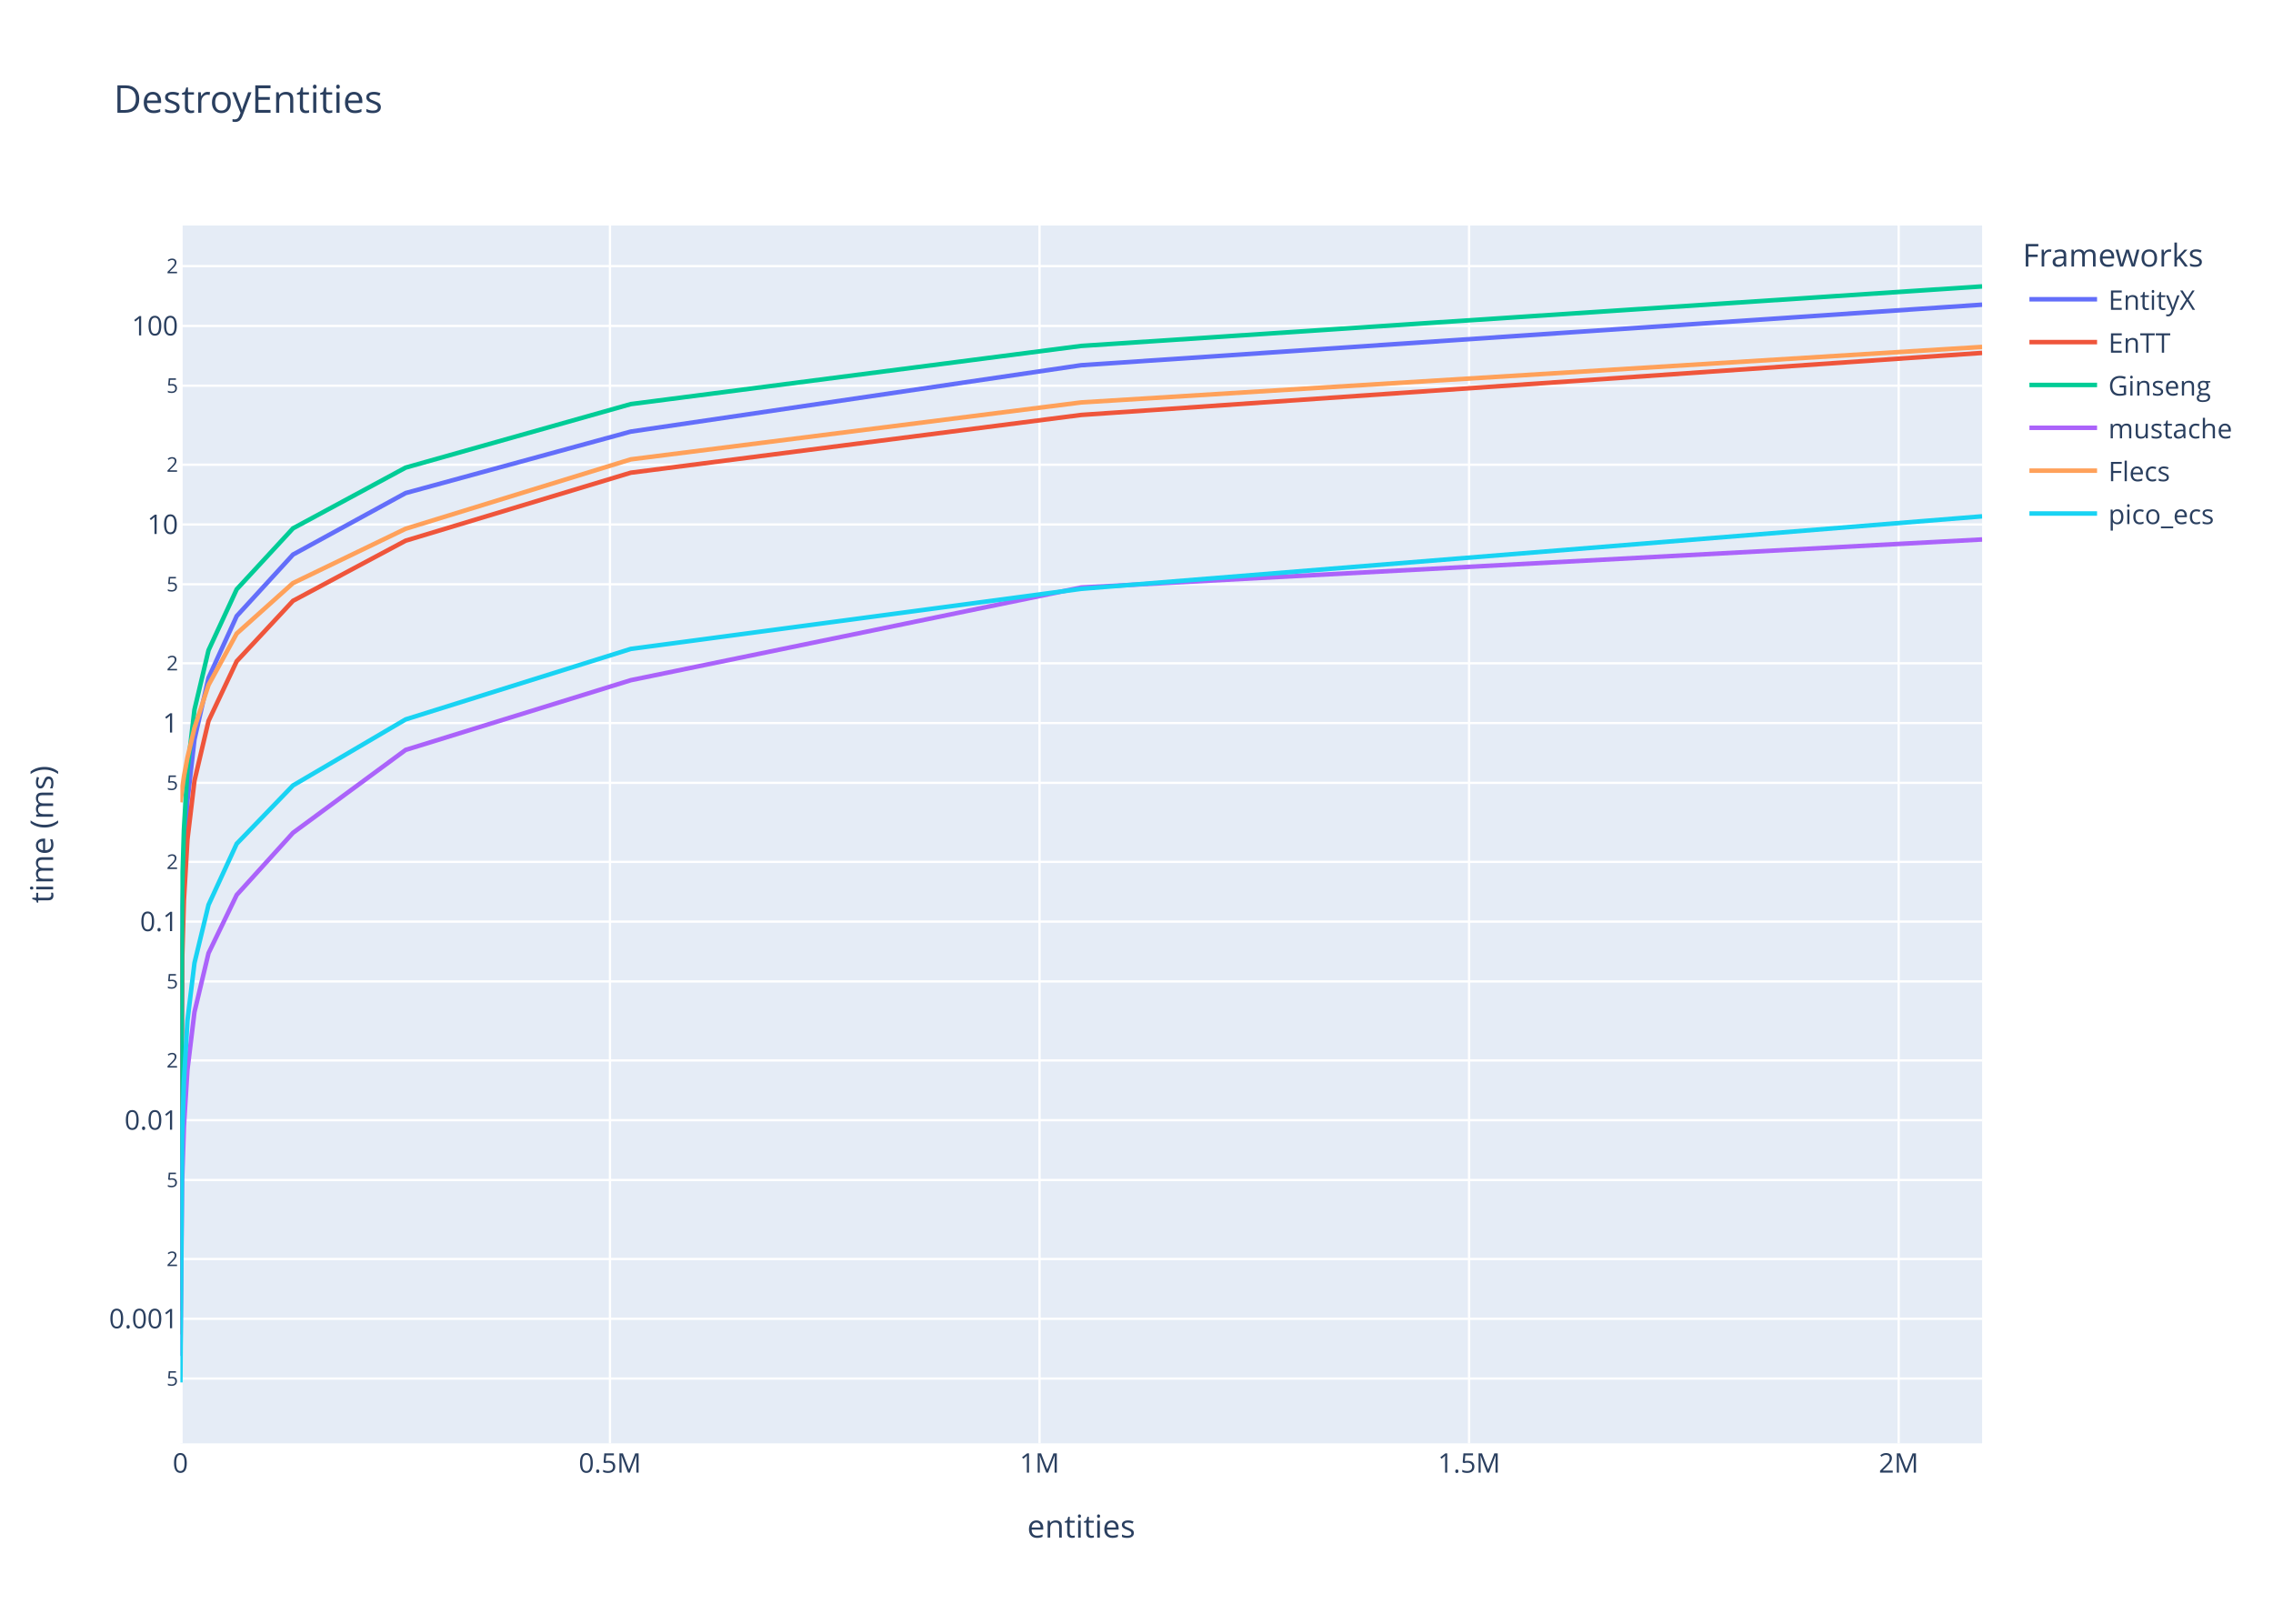
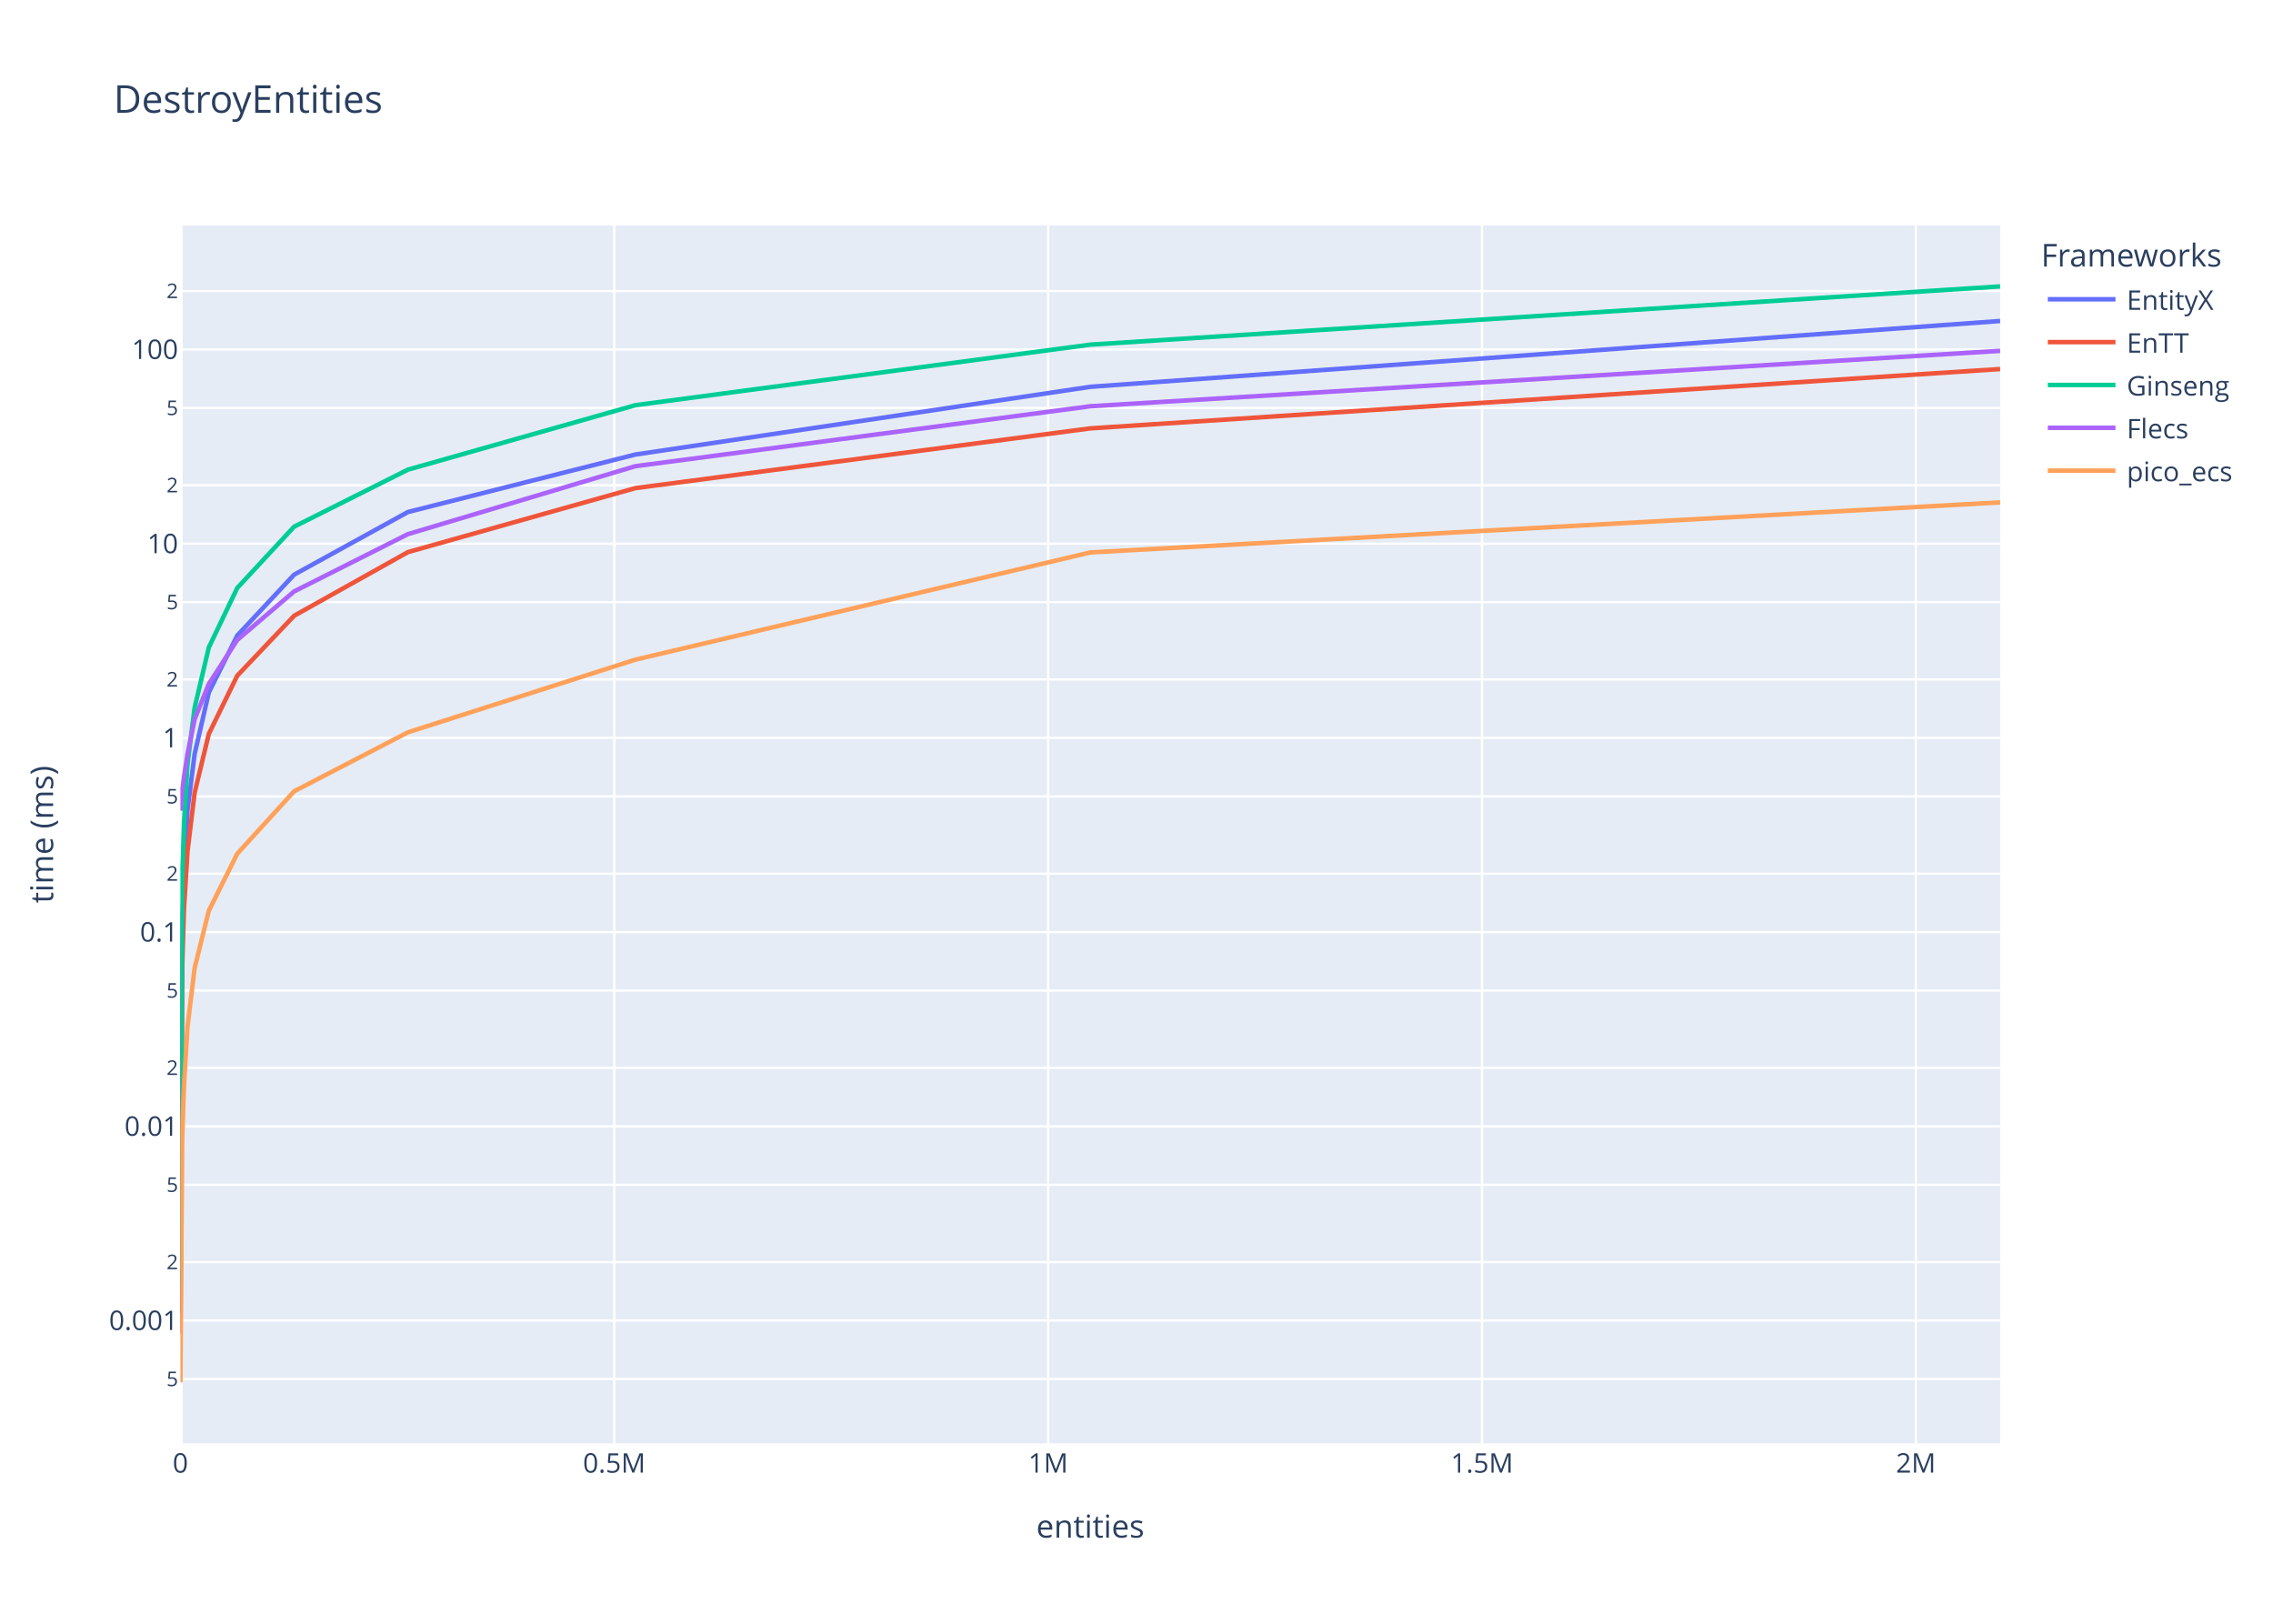
<svg xmlns="http://www.w3.org/2000/svg" class="main-svg" width="1008" height="720" style="" viewBox="0 0 1008 720">
  <rect x="0" y="0" width="1008" height="720" style="fill: rgb(255, 255, 255); fill-opacity: 1;" />
-   <defs id="defs-ccb051">
+   <defs id="defs-a446a6">
    <g class="clips">
-       <clipPath id="clipccb051xyplot" class="plotclip">
-         <rect width="799" height="540" />
+       <clipPath id="clipa446a6xyplot" class="plotclip">
+         <rect width="807" height="540" />
      </clipPath>
-       <clipPath class="axesclip" id="clipccb051x">
-         <rect x="80" y="0" width="799" height="720" />
+       <clipPath class="axesclip" id="clipa446a6x">
+         <rect x="80" y="0" width="807" height="720" />
      </clipPath>
-       <clipPath class="axesclip" id="clipccb051y">
+       <clipPath class="axesclip" id="clipa446a6y">
        <rect x="0" y="100" width="1008" height="540" />
      </clipPath>
-       <clipPath class="axesclip" id="clipccb051xy">
-         <rect x="80" y="100" width="799" height="540" />
+       <clipPath class="axesclip" id="clipa446a6xy">
+         <rect x="80" y="100" width="807" height="540" />
      </clipPath>
    </g>
    <g class="gradients" />
    <g class="patterns" />
  </defs>
  <g class="bglayer">
-     <rect class="bg" x="80" y="100" width="799" height="540" style="fill: rgb(229, 236, 246); fill-opacity: 1; stroke-width: 0;" />
+     <rect class="bg" x="80" y="100" width="807" height="540" style="fill: rgb(229, 236, 246); fill-opacity: 1; stroke-width: 0;" />
  </g>
  <g class="layer-below">
    <g class="imagelayer" />
    <g class="shapelayer" />
  </g>
  <g class="cartesianlayer">
    <g class="subplot xy">
      <g class="layer-subplot">
        <g class="shapelayer" />
        <g class="imagelayer" />
      </g>
      <g class="minor-gridlayer">
        <g class="x" />
        <g class="y" />
      </g>
      <g class="gridlayer">
        <g class="x">
-           <path class="xgrid crisp" transform="translate(270.5,0)" d="M0,100v540" style="stroke: rgb(255, 255, 255); stroke-opacity: 1; stroke-width: 1px;" />
-           <path class="xgrid crisp" transform="translate(460.99,0)" d="M0,100v540" style="stroke: rgb(255, 255, 255); stroke-opacity: 1; stroke-width: 1px;" />
-           <path class="xgrid crisp" transform="translate(651.49,0)" d="M0,100v540" style="stroke: rgb(255, 255, 255); stroke-opacity: 1; stroke-width: 1px;" />
-           <path class="xgrid crisp" transform="translate(841.99,0)" d="M0,100v540" style="stroke: rgb(255, 255, 255); stroke-opacity: 1; stroke-width: 1px;" />
+           <path class="xgrid crisp" transform="translate(272.4,0)" d="M0,100v540" style="stroke: rgb(255, 255, 255); stroke-opacity: 1; stroke-width: 1px;" />
+           <path class="xgrid crisp" transform="translate(464.81,0)" d="M0,100v540" style="stroke: rgb(255, 255, 255); stroke-opacity: 1; stroke-width: 1px;" />
+           <path class="xgrid crisp" transform="translate(657.21,0)" d="M0,100v540" style="stroke: rgb(255, 255, 255); stroke-opacity: 1; stroke-width: 1px;" />
+           <path class="xgrid crisp" transform="translate(849.62,0)" d="M0,100v540" style="stroke: rgb(255, 255, 255); stroke-opacity: 1; stroke-width: 1px;" />
        </g>
        <g class="y">
-           <path class="ygrid crisp" transform="translate(0,611.28)" d="M80,0h799" style="stroke: rgb(255, 255, 255); stroke-opacity: 1; stroke-width: 1px;" />
-           <path class="ygrid crisp" transform="translate(0,584.77)" d="M80,0h799" style="stroke: rgb(255, 255, 255); stroke-opacity: 1; stroke-width: 1px;" />
-           <path class="ygrid crisp" transform="translate(0,558.27)" d="M80,0h799" style="stroke: rgb(255, 255, 255); stroke-opacity: 1; stroke-width: 1px;" />
-           <path class="ygrid crisp" transform="translate(0,523.23)" d="M80,0h799" style="stroke: rgb(255, 255, 255); stroke-opacity: 1; stroke-width: 1px;" />
-           <path class="ygrid crisp" transform="translate(0,496.72)" d="M80,0h799" style="stroke: rgb(255, 255, 255); stroke-opacity: 1; stroke-width: 1px;" />
-           <path class="ygrid crisp" transform="translate(0,470.22)" d="M80,0h799" style="stroke: rgb(255, 255, 255); stroke-opacity: 1; stroke-width: 1px;" />
-           <path class="ygrid crisp" transform="translate(0,435.18)" d="M80,0h799" style="stroke: rgb(255, 255, 255); stroke-opacity: 1; stroke-width: 1px;" />
-           <path class="ygrid crisp" transform="translate(0,408.67)" d="M80,0h799" style="stroke: rgb(255, 255, 255); stroke-opacity: 1; stroke-width: 1px;" />
-           <path class="ygrid crisp" transform="translate(0,382.17)" d="M80,0h799" style="stroke: rgb(255, 255, 255); stroke-opacity: 1; stroke-width: 1px;" />
-           <path class="ygrid crisp" transform="translate(0,347.13)" d="M80,0h799" style="stroke: rgb(255, 255, 255); stroke-opacity: 1; stroke-width: 1px;" />
-           <path class="ygrid crisp" transform="translate(0,320.62)" d="M80,0h799" style="stroke: rgb(255, 255, 255); stroke-opacity: 1; stroke-width: 1px;" />
-           <path class="ygrid crisp" transform="translate(0,294.12)" d="M80,0h799" style="stroke: rgb(255, 255, 255); stroke-opacity: 1; stroke-width: 1px;" />
-           <path class="ygrid crisp" transform="translate(0,259.08)" d="M80,0h799" style="stroke: rgb(255, 255, 255); stroke-opacity: 1; stroke-width: 1px;" />
-           <path class="ygrid crisp" transform="translate(0,232.57)" d="M80,0h799" style="stroke: rgb(255, 255, 255); stroke-opacity: 1; stroke-width: 1px;" />
-           <path class="ygrid crisp" transform="translate(0,206.06)" d="M80,0h799" style="stroke: rgb(255, 255, 255); stroke-opacity: 1; stroke-width: 1px;" />
-           <path class="ygrid crisp" transform="translate(0,171.03)" d="M80,0h799" style="stroke: rgb(255, 255, 255); stroke-opacity: 1; stroke-width: 1px;" />
-           <path class="ygrid crisp" transform="translate(0,144.52)" d="M80,0h799" style="stroke: rgb(255, 255, 255); stroke-opacity: 1; stroke-width: 1px;" />
-           <path class="ygrid crisp" transform="translate(0,118.01)" d="M80,0h799" style="stroke: rgb(255, 255, 255); stroke-opacity: 1; stroke-width: 1px;" />
+           <path class="ygrid crisp" transform="translate(0,611.47)" d="M80,0h807" style="stroke: rgb(255, 255, 255); stroke-opacity: 1; stroke-width: 1px;" />
+           <path class="ygrid crisp" transform="translate(0,585.55)" d="M80,0h807" style="stroke: rgb(255, 255, 255); stroke-opacity: 1; stroke-width: 1px;" />
+           <path class="ygrid crisp" transform="translate(0,559.63)" d="M80,0h807" style="stroke: rgb(255, 255, 255); stroke-opacity: 1; stroke-width: 1px;" />
+           <path class="ygrid crisp" transform="translate(0,525.36)" d="M80,0h807" style="stroke: rgb(255, 255, 255); stroke-opacity: 1; stroke-width: 1px;" />
+           <path class="ygrid crisp" transform="translate(0,499.43)" d="M80,0h807" style="stroke: rgb(255, 255, 255); stroke-opacity: 1; stroke-width: 1px;" />
+           <path class="ygrid crisp" transform="translate(0,473.51)" d="M80,0h807" style="stroke: rgb(255, 255, 255); stroke-opacity: 1; stroke-width: 1px;" />
+           <path class="ygrid crisp" transform="translate(0,439.24)" d="M80,0h807" style="stroke: rgb(255, 255, 255); stroke-opacity: 1; stroke-width: 1px;" />
+           <path class="ygrid crisp" transform="translate(0,413.32)" d="M80,0h807" style="stroke: rgb(255, 255, 255); stroke-opacity: 1; stroke-width: 1px;" />
+           <path class="ygrid crisp" transform="translate(0,387.4)" d="M80,0h807" style="stroke: rgb(255, 255, 255); stroke-opacity: 1; stroke-width: 1px;" />
+           <path class="ygrid crisp" transform="translate(0,353.13)" d="M80,0h807" style="stroke: rgb(255, 255, 255); stroke-opacity: 1; stroke-width: 1px;" />
+           <path class="ygrid crisp" transform="translate(0,327.2)" d="M80,0h807" style="stroke: rgb(255, 255, 255); stroke-opacity: 1; stroke-width: 1px;" />
+           <path class="ygrid crisp" transform="translate(0,301.28)" d="M80,0h807" style="stroke: rgb(255, 255, 255); stroke-opacity: 1; stroke-width: 1px;" />
+           <path class="ygrid crisp" transform="translate(0,267.01)" d="M80,0h807" style="stroke: rgb(255, 255, 255); stroke-opacity: 1; stroke-width: 1px;" />
+           <path class="ygrid crisp" transform="translate(0,241.09)" d="M80,0h807" style="stroke: rgb(255, 255, 255); stroke-opacity: 1; stroke-width: 1px;" />
+           <path class="ygrid crisp" transform="translate(0,215.17)" d="M80,0h807" style="stroke: rgb(255, 255, 255); stroke-opacity: 1; stroke-width: 1px;" />
+           <path class="ygrid crisp" transform="translate(0,180.9)" d="M80,0h807" style="stroke: rgb(255, 255, 255); stroke-opacity: 1; stroke-width: 1px;" />
+           <path class="ygrid crisp" transform="translate(0,154.97)" d="M80,0h807" style="stroke: rgb(255, 255, 255); stroke-opacity: 1; stroke-width: 1px;" />
+           <path class="ygrid crisp" transform="translate(0,129.05)" d="M80,0h807" style="stroke: rgb(255, 255, 255); stroke-opacity: 1; stroke-width: 1px;" />
        </g>
      </g>
      <g class="zerolinelayer">
        <path class="xzl zl crisp" transform="translate(80,0)" d="M0,100v540" style="stroke: rgb(255, 255, 255); stroke-opacity: 1; stroke-width: 2px;" />
      </g>
      <path class="xlines-below" />
      <path class="ylines-below" />
      <g class="overlines-below" />
      <g class="xaxislayer-below" />
      <g class="yaxislayer-below" />
      <g class="overaxes-below" />
-       <g class="plot" transform="translate(80,100)" clip-path="url(#clipccb051xyplot)">
+       <g class="plot" transform="translate(80,100)" clip-path="url(#clipa446a6xyplot)">
        <g class="scatterlayer mlayer">
-           <g class="trace scatter traceab7633" style="stroke-miterlimit: 2; opacity: 1;">
-             <g class="fills" />
-             <g class="errorbars" />
-             <g class="lines">
-               <path class="js-line" d="M0,481.37L0.78,309.6L1.56,282.35L3.12,255L6.24,227.89L12.48,200.55L24.97,173.18L49.94,145.91L99.88,118.63L199.75,91.37L399.5,61.94L799,35.1" style="vector-effect: non-scaling-stroke; fill: none; stroke: rgb(99, 110, 250); stroke-opacity: 1; stroke-width: 2px; opacity: 1;" />
-             </g>
-             <g class="points" />
-             <g class="text" />
-           </g>
-           <g class="trace scatter trace60fb14" style="stroke-miterlimit: 2; opacity: 1;">
-             <g class="fills" />
-             <g class="errorbars" />
-             <g class="lines">
-               <path class="js-line" d="M0,491.67L0.78,325.68L1.56,299.29L3.12,272.29L6.24,246.18L12.48,219.67L24.97,193.21L49.94,166.41L99.88,139.75L199.75,109.6L399.5,83.99L799,56.49" style="vector-effect: non-scaling-stroke; fill: none; stroke: rgb(239, 85, 59); stroke-opacity: 1; stroke-width: 2px; opacity: 1;" />
-             </g>
-             <g class="points" />
-             <g class="text" />
-           </g>
-           <g class="trace scatter trace522363" style="stroke-miterlimit: 2; opacity: 1;">
-             <g class="fills" />
-             <g class="errorbars" />
-             <g class="lines">
-               <path class="js-line" d="M0,472.21L0.78,294.11L1.56,267.99L3.12,241.31L6.24,214.69L12.48,188.32L24.97,161.31L49.94,134.28L99.88,107.35L199.75,79.18L399.5,53.39L799,27" style="vector-effect: non-scaling-stroke; fill: none; stroke: rgb(0, 204, 150); stroke-opacity: 1; stroke-width: 2px; opacity: 1;" />
-             </g>
-             <g class="points" />
-             <g class="text" />
-           </g>
-           <g class="trace scatter trace8acc5a" style="stroke-miterlimit: 2; opacity: 1;">
-             <g class="fills" />
-             <g class="errorbars" />
-             <g class="lines">
-               <path class="js-line" d="M0,501.25L0.78,423.32L1.56,399.55L3.12,374.38L6.24,348.75L12.48,322.64L24.97,296.83L49.94,269.28L99.88,232.53L199.75,201.61L399.5,160.5L799,139.21" style="vector-effect: non-scaling-stroke; fill: none; stroke: rgb(171, 99, 250); stroke-opacity: 1; stroke-width: 2px; opacity: 1;" />
-             </g>
-             <g class="points" />
-             <g class="text" />
-           </g>
-           <g class="trace scatter traceefe99b" style="stroke-miterlimit: 2; opacity: 1;">
-             <g class="fills" />
-             <g class="errorbars" />
-             <g class="lines">
-               <path class="js-line" d="M0,255.73L1.56,244.37L3.12,235.98L6.24,222.75L12.48,203.73L24.97,180.93L49.94,158.55L99.88,134.46L199.75,103.69L399.5,78.44L799,53.83" style="vector-effect: non-scaling-stroke; fill: none; stroke: rgb(255, 161, 90); stroke-opacity: 1; stroke-width: 2px; opacity: 1;" />
-             </g>
-             <g class="points" />
-             <g class="text" />
-           </g>
-           <g class="trace scatter trace91c685" style="stroke-miterlimit: 2; opacity: 1;">
-             <g class="fills" />
-             <g class="errorbars" />
-             <g class="lines">
-               <path class="js-line" d="M0,513L0.78,404.14L1.56,379.46L3.12,352.55L6.24,327L12.48,301.22L24.97,274.13L49.94,248.28L99.88,219L199.75,187.74L399.5,161.1L799,128.95" style="vector-effect: non-scaling-stroke; fill: none; stroke: rgb(25, 211, 243); stroke-opacity: 1; stroke-width: 2px; opacity: 1;" />
+           <g class="trace scatter trace69d0fb" style="stroke-miterlimit: 2; opacity: 1;">
+             <g class="fills" />
+             <g class="errorbars" />
+             <g class="lines">
+               <path class="js-line" d="M0,482.19L0.79,312.62L1.58,288.09L3.15,259.24L6.3,234.38L12.61,207.04L25.22,181.8L50.44,154.81L100.88,127.05L201.75,101.55L403.5,71.52L807,42.33" style="vector-effect: non-scaling-stroke; fill: none; stroke: rgb(99, 110, 250); stroke-opacity: 1; stroke-width: 2px; opacity: 1;" />
+             </g>
+             <g class="points" />
+             <g class="text" />
+           </g>
+           <g class="trace scatter tracece883e" style="stroke-miterlimit: 2; opacity: 1;">
+             <g class="fills" />
+             <g class="errorbars" />
+             <g class="lines">
+               <path class="js-line" d="M0,491.32L0.79,329.35L1.58,303.13L3.15,277.49L6.3,251.55L12.61,225.42L25.22,199.6L50.44,173.04L100.88,144.83L201.75,116.44L403.5,89.95L807,63.64" style="vector-effect: non-scaling-stroke; fill: none; stroke: rgb(239, 85, 59); stroke-opacity: 1; stroke-width: 2px; opacity: 1;" />
+             </g>
+             <g class="points" />
+             <g class="text" />
+           </g>
+           <g class="trace scatter trace16d103" style="stroke-miterlimit: 2; opacity: 1;">
+             <g class="fills" />
+             <g class="errorbars" />
+             <g class="lines">
+               <path class="js-line" d="M0,469.94L0.79,291.52L1.58,265.37L3.15,238.78L6.3,213.85L12.61,187.08L25.22,160.71L50.44,133.54L100.88,108.26L201.75,79.67L403.5,52.82L807,27" style="vector-effect: non-scaling-stroke; fill: none; stroke: rgb(0, 204, 150); stroke-opacity: 1; stroke-width: 2px; opacity: 1;" />
+             </g>
+             <g class="points" />
+             <g class="text" />
+           </g>
+           <g class="trace scatter trace6834c9" style="stroke-miterlimit: 2; opacity: 1;">
+             <g class="fills" />
+             <g class="errorbars" />
+             <g class="lines">
+               <path class="js-line" d="M0,259.48L0.79,251.21L1.58,244.68L3.15,234.43L6.3,218.96L12.61,203.27L25.22,183.77L50.44,162.25L100.88,136.85L201.75,106.72L403.5,80.14L807,55.57" style="vector-effect: non-scaling-stroke; fill: none; stroke: rgb(171, 99, 250); stroke-opacity: 1; stroke-width: 2px; opacity: 1;" />
+             </g>
+             <g class="points" />
+             <g class="text" />
+           </g>
+           <g class="trace scatter trace363a87" style="stroke-miterlimit: 2; opacity: 1;">
+             <g class="fills" />
+             <g class="errorbars" />
+             <g class="lines">
+               <path class="js-line" d="M0,513L0.79,405.03L1.58,381.45L3.15,355.33L6.3,329.27L12.61,303.82L25.22,278.54L50.44,250.87L100.88,224.73L201.75,192.51L403.5,144.96L807,122.77" style="vector-effect: non-scaling-stroke; fill: none; stroke: rgb(255, 161, 90); stroke-opacity: 1; stroke-width: 2px; opacity: 1;" />
            </g>
            <g class="points" />
            <g class="text" />
          </g>
        </g>
      </g>
      <g class="overplot" />
      <path class="xlines-above crisp" d="M0,0" style="fill: none;" />
      <path class="ylines-above crisp" d="M0,0" style="fill: none;" />
      <g class="overlines-above" />
      <g class="xaxislayer-above">
        <g class="xtick">
          <text text-anchor="middle" x="0" y="653" transform="translate(80,0)" style="font-family: 'Open Sans', verdana, arial, sans-serif; font-size: 12px; fill: rgb(42, 63, 95); fill-opacity: 1; white-space: pre; opacity: 1;">0</text>
        </g>
        <g class="xtick">
-           <text text-anchor="middle" x="0" y="653" style="font-family: 'Open Sans', verdana, arial, sans-serif; font-size: 12px; fill: rgb(42, 63, 95); fill-opacity: 1; white-space: pre; opacity: 1;" transform="translate(270.5,0)">0.5M</text>
-         </g>
-         <g class="xtick">
-           <text text-anchor="middle" x="0" y="653" style="font-family: 'Open Sans', verdana, arial, sans-serif; font-size: 12px; fill: rgb(42, 63, 95); fill-opacity: 1; white-space: pre; opacity: 1;" transform="translate(460.99,0)">1M</text>
-         </g>
-         <g class="xtick">
-           <text text-anchor="middle" x="0" y="653" style="font-family: 'Open Sans', verdana, arial, sans-serif; font-size: 12px; fill: rgb(42, 63, 95); fill-opacity: 1; white-space: pre; opacity: 1;" transform="translate(651.49,0)">1.5M</text>
-         </g>
-         <g class="xtick">
-           <text text-anchor="middle" x="0" y="653" style="font-family: 'Open Sans', verdana, arial, sans-serif; font-size: 12px; fill: rgb(42, 63, 95); fill-opacity: 1; white-space: pre; opacity: 1;" transform="translate(841.99,0)">2M</text>
+           <text text-anchor="middle" x="0" y="653" style="font-family: 'Open Sans', verdana, arial, sans-serif; font-size: 12px; fill: rgb(42, 63, 95); fill-opacity: 1; white-space: pre; opacity: 1;" transform="translate(272.4,0)">0.5M</text>
+         </g>
+         <g class="xtick">
+           <text text-anchor="middle" x="0" y="653" style="font-family: 'Open Sans', verdana, arial, sans-serif; font-size: 12px; fill: rgb(42, 63, 95); fill-opacity: 1; white-space: pre; opacity: 1;" transform="translate(464.81,0)">1M</text>
+         </g>
+         <g class="xtick">
+           <text text-anchor="middle" x="0" y="653" style="font-family: 'Open Sans', verdana, arial, sans-serif; font-size: 12px; fill: rgb(42, 63, 95); fill-opacity: 1; white-space: pre; opacity: 1;" transform="translate(657.21,0)">1.5M</text>
+         </g>
+         <g class="xtick">
+           <text text-anchor="middle" x="0" y="653" style="font-family: 'Open Sans', verdana, arial, sans-serif; font-size: 12px; fill: rgb(42, 63, 95); fill-opacity: 1; white-space: pre; opacity: 1;" transform="translate(849.62,0)">2M</text>
        </g>
      </g>
      <g class="yaxislayer-above">
        <g class="ytick">
-           <text text-anchor="end" x="79" y="3.15" transform="translate(0,611.28)" style="font-family: 'Open Sans', verdana, arial, sans-serif; font-size: 9px; fill: rgb(42, 63, 95); fill-opacity: 1; white-space: pre; opacity: 1;">5</text>
-         </g>
-         <g class="ytick">
-           <text text-anchor="end" x="79" y="4.2" style="font-family: 'Open Sans', verdana, arial, sans-serif; font-size: 12px; fill: rgb(42, 63, 95); fill-opacity: 1; white-space: pre; opacity: 1;" transform="translate(0,584.77)">0.001</text>
-         </g>
-         <g class="ytick">
-           <text text-anchor="end" x="79" y="3.15" style="font-family: 'Open Sans', verdana, arial, sans-serif; font-size: 9px; fill: rgb(42, 63, 95); fill-opacity: 1; white-space: pre; opacity: 1;" transform="translate(0,558.27)">2</text>
-         </g>
-         <g class="ytick">
-           <text text-anchor="end" x="79" y="3.15" style="font-family: 'Open Sans', verdana, arial, sans-serif; font-size: 9px; fill: rgb(42, 63, 95); fill-opacity: 1; white-space: pre; opacity: 1;" transform="translate(0,523.23)">5</text>
-         </g>
-         <g class="ytick">
-           <text text-anchor="end" x="79" y="4.2" style="font-family: 'Open Sans', verdana, arial, sans-serif; font-size: 12px; fill: rgb(42, 63, 95); fill-opacity: 1; white-space: pre; opacity: 1;" transform="translate(0,496.72)">0.01</text>
-         </g>
-         <g class="ytick">
-           <text text-anchor="end" x="79" y="3.15" style="font-family: 'Open Sans', verdana, arial, sans-serif; font-size: 9px; fill: rgb(42, 63, 95); fill-opacity: 1; white-space: pre; opacity: 1;" transform="translate(0,470.22)">2</text>
-         </g>
-         <g class="ytick">
-           <text text-anchor="end" x="79" y="3.15" style="font-family: 'Open Sans', verdana, arial, sans-serif; font-size: 9px; fill: rgb(42, 63, 95); fill-opacity: 1; white-space: pre; opacity: 1;" transform="translate(0,435.18)">5</text>
-         </g>
-         <g class="ytick">
-           <text text-anchor="end" x="79" y="4.2" style="font-family: 'Open Sans', verdana, arial, sans-serif; font-size: 12px; fill: rgb(42, 63, 95); fill-opacity: 1; white-space: pre; opacity: 1;" transform="translate(0,408.67)">0.1</text>
-         </g>
-         <g class="ytick">
-           <text text-anchor="end" x="79" y="3.15" style="font-family: 'Open Sans', verdana, arial, sans-serif; font-size: 9px; fill: rgb(42, 63, 95); fill-opacity: 1; white-space: pre; opacity: 1;" transform="translate(0,382.17)">2</text>
-         </g>
-         <g class="ytick">
-           <text text-anchor="end" x="79" y="3.15" style="font-family: 'Open Sans', verdana, arial, sans-serif; font-size: 9px; fill: rgb(42, 63, 95); fill-opacity: 1; white-space: pre; opacity: 1;" transform="translate(0,347.13)">5</text>
-         </g>
-         <g class="ytick">
-           <text text-anchor="end" x="79" y="4.2" style="font-family: 'Open Sans', verdana, arial, sans-serif; font-size: 12px; fill: rgb(42, 63, 95); fill-opacity: 1; white-space: pre; opacity: 1;" transform="translate(0,320.62)">1</text>
-         </g>
-         <g class="ytick">
-           <text text-anchor="end" x="79" y="3.15" style="font-family: 'Open Sans', verdana, arial, sans-serif; font-size: 9px; fill: rgb(42, 63, 95); fill-opacity: 1; white-space: pre; opacity: 1;" transform="translate(0,294.12)">2</text>
-         </g>
-         <g class="ytick">
-           <text text-anchor="end" x="79" y="3.15" style="font-family: 'Open Sans', verdana, arial, sans-serif; font-size: 9px; fill: rgb(42, 63, 95); fill-opacity: 1; white-space: pre; opacity: 1;" transform="translate(0,259.08)">5</text>
-         </g>
-         <g class="ytick">
-           <text text-anchor="end" x="79" y="4.2" style="font-family: 'Open Sans', verdana, arial, sans-serif; font-size: 12px; fill: rgb(42, 63, 95); fill-opacity: 1; white-space: pre; opacity: 1;" transform="translate(0,232.57)">10</text>
-         </g>
-         <g class="ytick">
-           <text text-anchor="end" x="79" y="3.15" style="font-family: 'Open Sans', verdana, arial, sans-serif; font-size: 9px; fill: rgb(42, 63, 95); fill-opacity: 1; white-space: pre; opacity: 1;" transform="translate(0,206.06)">2</text>
-         </g>
-         <g class="ytick">
-           <text text-anchor="end" x="79" y="3.15" style="font-family: 'Open Sans', verdana, arial, sans-serif; font-size: 9px; fill: rgb(42, 63, 95); fill-opacity: 1; white-space: pre; opacity: 1;" transform="translate(0,171.03)">5</text>
-         </g>
-         <g class="ytick">
-           <text text-anchor="end" x="79" y="4.2" style="font-family: 'Open Sans', verdana, arial, sans-serif; font-size: 12px; fill: rgb(42, 63, 95); fill-opacity: 1; white-space: pre; opacity: 1;" transform="translate(0,144.52)">100</text>
-         </g>
-         <g class="ytick">
-           <text text-anchor="end" x="79" y="3.15" style="font-family: 'Open Sans', verdana, arial, sans-serif; font-size: 9px; fill: rgb(42, 63, 95); fill-opacity: 1; white-space: pre; opacity: 1;" transform="translate(0,118.01)">2</text>
+           <text text-anchor="end" x="79" y="3.15" transform="translate(0,611.47)" style="font-family: 'Open Sans', verdana, arial, sans-serif; font-size: 9px; fill: rgb(42, 63, 95); fill-opacity: 1; white-space: pre; opacity: 1;">5</text>
+         </g>
+         <g class="ytick">
+           <text text-anchor="end" x="79" y="4.2" style="font-family: 'Open Sans', verdana, arial, sans-serif; font-size: 12px; fill: rgb(42, 63, 95); fill-opacity: 1; white-space: pre; opacity: 1;" transform="translate(0,585.55)">0.001</text>
+         </g>
+         <g class="ytick">
+           <text text-anchor="end" x="79" y="3.15" style="font-family: 'Open Sans', verdana, arial, sans-serif; font-size: 9px; fill: rgb(42, 63, 95); fill-opacity: 1; white-space: pre; opacity: 1;" transform="translate(0,559.63)">2</text>
+         </g>
+         <g class="ytick">
+           <text text-anchor="end" x="79" y="3.15" style="font-family: 'Open Sans', verdana, arial, sans-serif; font-size: 9px; fill: rgb(42, 63, 95); fill-opacity: 1; white-space: pre; opacity: 1;" transform="translate(0,525.36)">5</text>
+         </g>
+         <g class="ytick">
+           <text text-anchor="end" x="79" y="4.2" style="font-family: 'Open Sans', verdana, arial, sans-serif; font-size: 12px; fill: rgb(42, 63, 95); fill-opacity: 1; white-space: pre; opacity: 1;" transform="translate(0,499.43)">0.01</text>
+         </g>
+         <g class="ytick">
+           <text text-anchor="end" x="79" y="3.15" style="font-family: 'Open Sans', verdana, arial, sans-serif; font-size: 9px; fill: rgb(42, 63, 95); fill-opacity: 1; white-space: pre; opacity: 1;" transform="translate(0,473.51)">2</text>
+         </g>
+         <g class="ytick">
+           <text text-anchor="end" x="79" y="3.15" style="font-family: 'Open Sans', verdana, arial, sans-serif; font-size: 9px; fill: rgb(42, 63, 95); fill-opacity: 1; white-space: pre; opacity: 1;" transform="translate(0,439.24)">5</text>
+         </g>
+         <g class="ytick">
+           <text text-anchor="end" x="79" y="4.2" style="font-family: 'Open Sans', verdana, arial, sans-serif; font-size: 12px; fill: rgb(42, 63, 95); fill-opacity: 1; white-space: pre; opacity: 1;" transform="translate(0,413.32)">0.1</text>
+         </g>
+         <g class="ytick">
+           <text text-anchor="end" x="79" y="3.15" style="font-family: 'Open Sans', verdana, arial, sans-serif; font-size: 9px; fill: rgb(42, 63, 95); fill-opacity: 1; white-space: pre; opacity: 1;" transform="translate(0,387.4)">2</text>
+         </g>
+         <g class="ytick">
+           <text text-anchor="end" x="79" y="3.15" style="font-family: 'Open Sans', verdana, arial, sans-serif; font-size: 9px; fill: rgb(42, 63, 95); fill-opacity: 1; white-space: pre; opacity: 1;" transform="translate(0,353.13)">5</text>
+         </g>
+         <g class="ytick">
+           <text text-anchor="end" x="79" y="4.2" style="font-family: 'Open Sans', verdana, arial, sans-serif; font-size: 12px; fill: rgb(42, 63, 95); fill-opacity: 1; white-space: pre; opacity: 1;" transform="translate(0,327.2)">1</text>
+         </g>
+         <g class="ytick">
+           <text text-anchor="end" x="79" y="3.15" style="font-family: 'Open Sans', verdana, arial, sans-serif; font-size: 9px; fill: rgb(42, 63, 95); fill-opacity: 1; white-space: pre; opacity: 1;" transform="translate(0,301.28)">2</text>
+         </g>
+         <g class="ytick">
+           <text text-anchor="end" x="79" y="3.15" style="font-family: 'Open Sans', verdana, arial, sans-serif; font-size: 9px; fill: rgb(42, 63, 95); fill-opacity: 1; white-space: pre; opacity: 1;" transform="translate(0,267.01)">5</text>
+         </g>
+         <g class="ytick">
+           <text text-anchor="end" x="79" y="4.2" style="font-family: 'Open Sans', verdana, arial, sans-serif; font-size: 12px; fill: rgb(42, 63, 95); fill-opacity: 1; white-space: pre; opacity: 1;" transform="translate(0,241.09)">10</text>
+         </g>
+         <g class="ytick">
+           <text text-anchor="end" x="79" y="3.15" style="font-family: 'Open Sans', verdana, arial, sans-serif; font-size: 9px; fill: rgb(42, 63, 95); fill-opacity: 1; white-space: pre; opacity: 1;" transform="translate(0,215.17)">2</text>
+         </g>
+         <g class="ytick">
+           <text text-anchor="end" x="79" y="3.15" style="font-family: 'Open Sans', verdana, arial, sans-serif; font-size: 9px; fill: rgb(42, 63, 95); fill-opacity: 1; white-space: pre; opacity: 1;" transform="translate(0,180.9)">5</text>
+         </g>
+         <g class="ytick">
+           <text text-anchor="end" x="79" y="4.2" style="font-family: 'Open Sans', verdana, arial, sans-serif; font-size: 12px; fill: rgb(42, 63, 95); fill-opacity: 1; white-space: pre; opacity: 1;" transform="translate(0,154.97)">100</text>
+         </g>
+         <g class="ytick">
+           <text text-anchor="end" x="79" y="3.15" style="font-family: 'Open Sans', verdana, arial, sans-serif; font-size: 9px; fill: rgb(42, 63, 95); fill-opacity: 1; white-space: pre; opacity: 1;" transform="translate(0,129.05)">2</text>
        </g>
      </g>
      <g class="overaxes-above" />
    </g>
  </g>
  <g class="polarlayer" />
  <g class="smithlayer" />
  <g class="ternarylayer" />
  <g class="geolayer" />
  <g class="funnelarealayer" />
  <g class="pielayer" />
  <g class="iciclelayer" />
  <g class="treemaplayer" />
  <g class="sunburstlayer" />
  <g class="glimages" />
-   <defs id="topdefs-ccb051">
+   <defs id="topdefs-a446a6">
    <g class="clips" />
-     <clipPath id="legendccb051">
-       <rect width="101" height="143" x="0" y="0" />
+     <clipPath id="legenda446a6">
+       <rect width="93" height="124" x="0" y="0" />
    </clipPath>
  </defs>
  <g class="layer-above">
    <g class="imagelayer" />
    <g class="shapelayer" />
  </g>
  <g class="infolayer">
-     <g class="legend" pointer-events="all" transform="translate(894.98,100)">
-       <rect class="bg" shape-rendering="crispEdges" width="101" height="143" x="0" y="0" style="stroke: rgb(68, 68, 68); stroke-opacity: 1; fill: rgb(255, 255, 255); fill-opacity: 1; stroke-width: 0px;" />
-       <g class="scrollbox" transform="" clip-path="url(#legendccb051)">
+     <g class="legend" pointer-events="all" transform="translate(903.14,100)">
+       <rect class="bg" shape-rendering="crispEdges" width="93" height="124" x="0" y="0" style="stroke: rgb(68, 68, 68); stroke-opacity: 1; fill: rgb(255, 255, 255); fill-opacity: 1; stroke-width: 0px;" />
+       <g class="scrollbox" transform="" clip-path="url(#legenda446a6)">
        <text class="legendtitletext" text-anchor="start" x="2" y="18.2" style="font-family: 'Open Sans', verdana, arial, sans-serif; font-size: 14px; fill: rgb(42, 63, 95); fill-opacity: 1; white-space: pre;">Frameworks</text>
        <g class="groups" transform="">
          <g class="traces" transform="translate(0,32.7)" style="opacity: 1;">
            <text class="legendtext" text-anchor="start" x="40" y="4.68" style="font-family: 'Open Sans', verdana, arial, sans-serif; font-size: 12px; fill: rgb(42, 63, 95); fill-opacity: 1; white-space: pre;">EntityX</text>
            <g class="layers" style="opacity: 1;">
              <g class="legendfill" />
              <g class="legendlines">
                <path class="js-line" d="M5,0h30" style="fill: none; stroke: rgb(99, 110, 250); stroke-opacity: 1; stroke-width: 2px;" />
              </g>
              <g class="legendsymbols">
                <g class="legendpoints" />
              </g>
            </g>
-             <rect class="legendtoggle" x="0" y="-9.5" width="95.25" height="19" style="fill: rgb(0, 0, 0); fill-opacity: 0;" />
+             <rect class="legendtoggle" x="0" y="-9.5" width="87.188" height="19" style="fill: rgb(0, 0, 0); fill-opacity: 0;" />
          </g>
        </g>
        <g class="groups" transform="">
          <g class="traces" transform="translate(0,51.7)" style="opacity: 1;">
            <text class="legendtext" text-anchor="start" x="40" y="4.68" style="font-family: 'Open Sans', verdana, arial, sans-serif; font-size: 12px; fill: rgb(42, 63, 95); fill-opacity: 1; white-space: pre;">EnTT</text>
            <g class="layers" style="opacity: 1;">
              <g class="legendfill" />
              <g class="legendlines">
                <path class="js-line" d="M5,0h30" style="fill: none; stroke: rgb(239, 85, 59); stroke-opacity: 1; stroke-width: 2px;" />
              </g>
              <g class="legendsymbols">
                <g class="legendpoints" />
              </g>
            </g>
-             <rect class="legendtoggle" x="0" y="-9.5" width="95.25" height="19" style="fill: rgb(0, 0, 0); fill-opacity: 0;" />
+             <rect class="legendtoggle" x="0" y="-9.5" width="87.188" height="19" style="fill: rgb(0, 0, 0); fill-opacity: 0;" />
          </g>
        </g>
        <g class="groups" transform="">
          <g class="traces" transform="translate(0,70.7)" style="opacity: 1;">
            <text class="legendtext" text-anchor="start" x="40" y="4.68" style="font-family: 'Open Sans', verdana, arial, sans-serif; font-size: 12px; fill: rgb(42, 63, 95); fill-opacity: 1; white-space: pre;">Ginseng</text>
            <g class="layers" style="opacity: 1;">
              <g class="legendfill" />
              <g class="legendlines">
                <path class="js-line" d="M5,0h30" style="fill: none; stroke: rgb(0, 204, 150); stroke-opacity: 1; stroke-width: 2px;" />
              </g>
              <g class="legendsymbols">
                <g class="legendpoints" />
              </g>
            </g>
-             <rect class="legendtoggle" x="0" y="-9.5" width="95.25" height="19" style="fill: rgb(0, 0, 0); fill-opacity: 0;" />
+             <rect class="legendtoggle" x="0" y="-9.5" width="87.188" height="19" style="fill: rgb(0, 0, 0); fill-opacity: 0;" />
          </g>
        </g>
        <g class="groups" transform="">
          <g class="traces" transform="translate(0,89.7)" style="opacity: 1;">
-             <text class="legendtext" text-anchor="start" x="40" y="4.68" style="font-family: 'Open Sans', verdana, arial, sans-serif; font-size: 12px; fill: rgb(42, 63, 95); fill-opacity: 1; white-space: pre;">mustache</text>
+             <text class="legendtext" text-anchor="start" x="40" y="4.68" style="font-family: 'Open Sans', verdana, arial, sans-serif; font-size: 12px; fill: rgb(42, 63, 95); fill-opacity: 1; white-space: pre;">Flecs</text>
            <g class="layers" style="opacity: 1;">
              <g class="legendfill" />
              <g class="legendlines">
                <path class="js-line" d="M5,0h30" style="fill: none; stroke: rgb(171, 99, 250); stroke-opacity: 1; stroke-width: 2px;" />
              </g>
              <g class="legendsymbols">
                <g class="legendpoints" />
              </g>
            </g>
-             <rect class="legendtoggle" x="0" y="-9.5" width="95.25" height="19" style="fill: rgb(0, 0, 0); fill-opacity: 0;" />
+             <rect class="legendtoggle" x="0" y="-9.5" width="87.188" height="19" style="fill: rgb(0, 0, 0); fill-opacity: 0;" />
          </g>
        </g>
        <g class="groups" transform="">
          <g class="traces" transform="translate(0,108.7)" style="opacity: 1;">
-             <text class="legendtext" text-anchor="start" x="40" y="4.68" style="font-family: 'Open Sans', verdana, arial, sans-serif; font-size: 12px; fill: rgb(42, 63, 95); fill-opacity: 1; white-space: pre;">Flecs</text>
+             <text class="legendtext" text-anchor="start" x="40" y="4.68" style="font-family: 'Open Sans', verdana, arial, sans-serif; font-size: 12px; fill: rgb(42, 63, 95); fill-opacity: 1; white-space: pre;">pico_ecs</text>
            <g class="layers" style="opacity: 1;">
              <g class="legendfill" />
              <g class="legendlines">
                <path class="js-line" d="M5,0h30" style="fill: none; stroke: rgb(255, 161, 90); stroke-opacity: 1; stroke-width: 2px;" />
              </g>
              <g class="legendsymbols">
                <g class="legendpoints" />
              </g>
            </g>
-             <rect class="legendtoggle" x="0" y="-9.5" width="95.25" height="19" style="fill: rgb(0, 0, 0); fill-opacity: 0;" />
-           </g>
-         </g>
-         <g class="groups" transform="">
-           <g class="traces" transform="translate(0,127.7)" style="opacity: 1;">
-             <text class="legendtext" text-anchor="start" x="40" y="4.68" style="font-family: 'Open Sans', verdana, arial, sans-serif; font-size: 12px; fill: rgb(42, 63, 95); fill-opacity: 1; white-space: pre;">pico_ecs</text>
-             <g class="layers" style="opacity: 1;">
-               <g class="legendfill" />
-               <g class="legendlines">
-                 <path class="js-line" d="M5,0h30" style="fill: none; stroke: rgb(25, 211, 243); stroke-opacity: 1; stroke-width: 2px;" />
-               </g>
-               <g class="legendsymbols">
-                 <g class="legendpoints" />
-               </g>
-             </g>
-             <rect class="legendtoggle" x="0" y="-9.5" width="95.25" height="19" style="fill: rgb(0, 0, 0); fill-opacity: 0;" />
+             <rect class="legendtoggle" x="0" y="-9.5" width="87.188" height="19" style="fill: rgb(0, 0, 0); fill-opacity: 0;" />
          </g>
        </g>
      </g>
      <rect class="scrollbar" rx="20" ry="3" width="0" height="0" x="0" y="0" style="fill: rgb(128, 139, 164); fill-opacity: 1;" />
    </g>
    <g class="g-gtitle">
      <text class="gtitle" x="50.4" y="50" text-anchor="start" dy="0em" style="font-family: 'Open Sans', verdana, arial, sans-serif; font-size: 17px; fill: rgb(42, 63, 95); opacity: 1; font-weight: normal; white-space: pre;">DestroyEntities</text>
    </g>
    <g class="g-xtitle">
-       <text class="xtitle" x="479.5" y="681.8" text-anchor="middle" style="font-family: 'Open Sans', verdana, arial, sans-serif; font-size: 14px; fill: rgb(42, 63, 95); opacity: 1; font-weight: normal; white-space: pre;">entities</text>
+       <text class="xtitle" x="483.5" y="681.8" text-anchor="middle" style="font-family: 'Open Sans', verdana, arial, sans-serif; font-size: 14px; fill: rgb(42, 63, 95); opacity: 1; font-weight: normal; white-space: pre;">entities</text>
    </g>
    <g class="g-ytitle">
      <text class="ytitle" transform="rotate(-90,23.55938,370)" x="23.559" y="370" text-anchor="middle" style="font-family: 'Open Sans', verdana, arial, sans-serif; font-size: 14px; fill: rgb(42, 63, 95); opacity: 1; font-weight: normal; white-space: pre;">time (ms)</text>
    </g>
  </g>
</svg>
